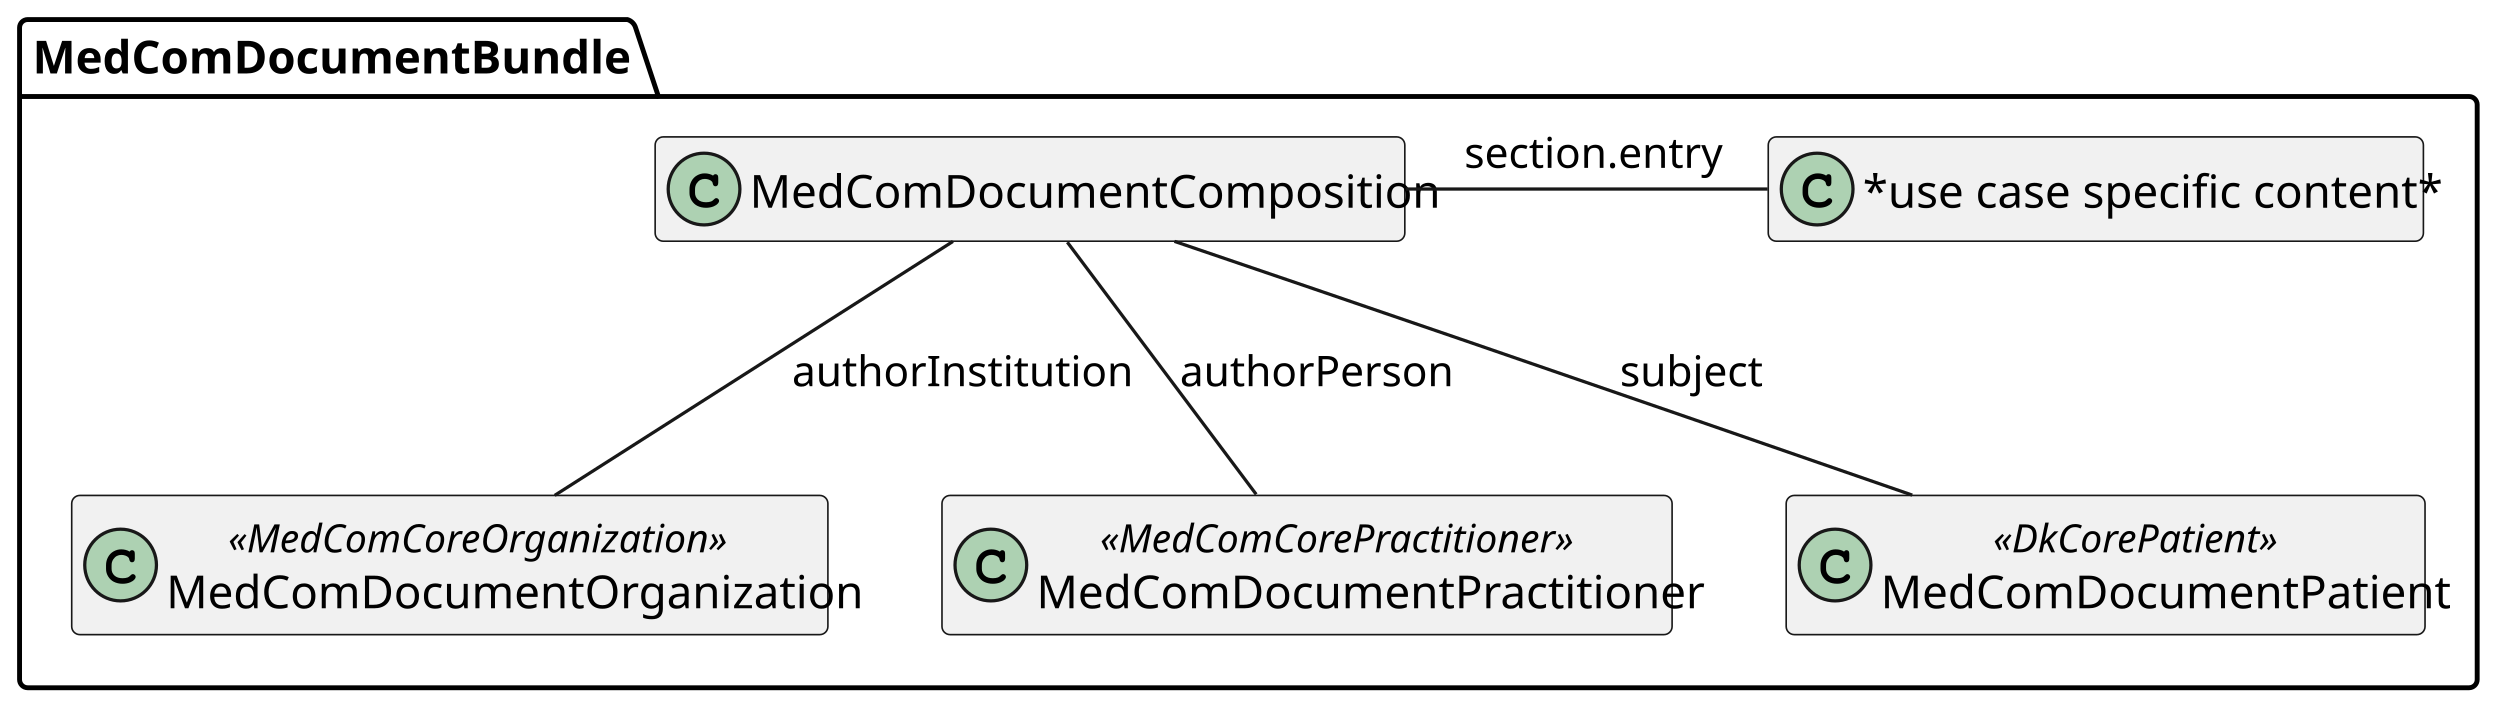
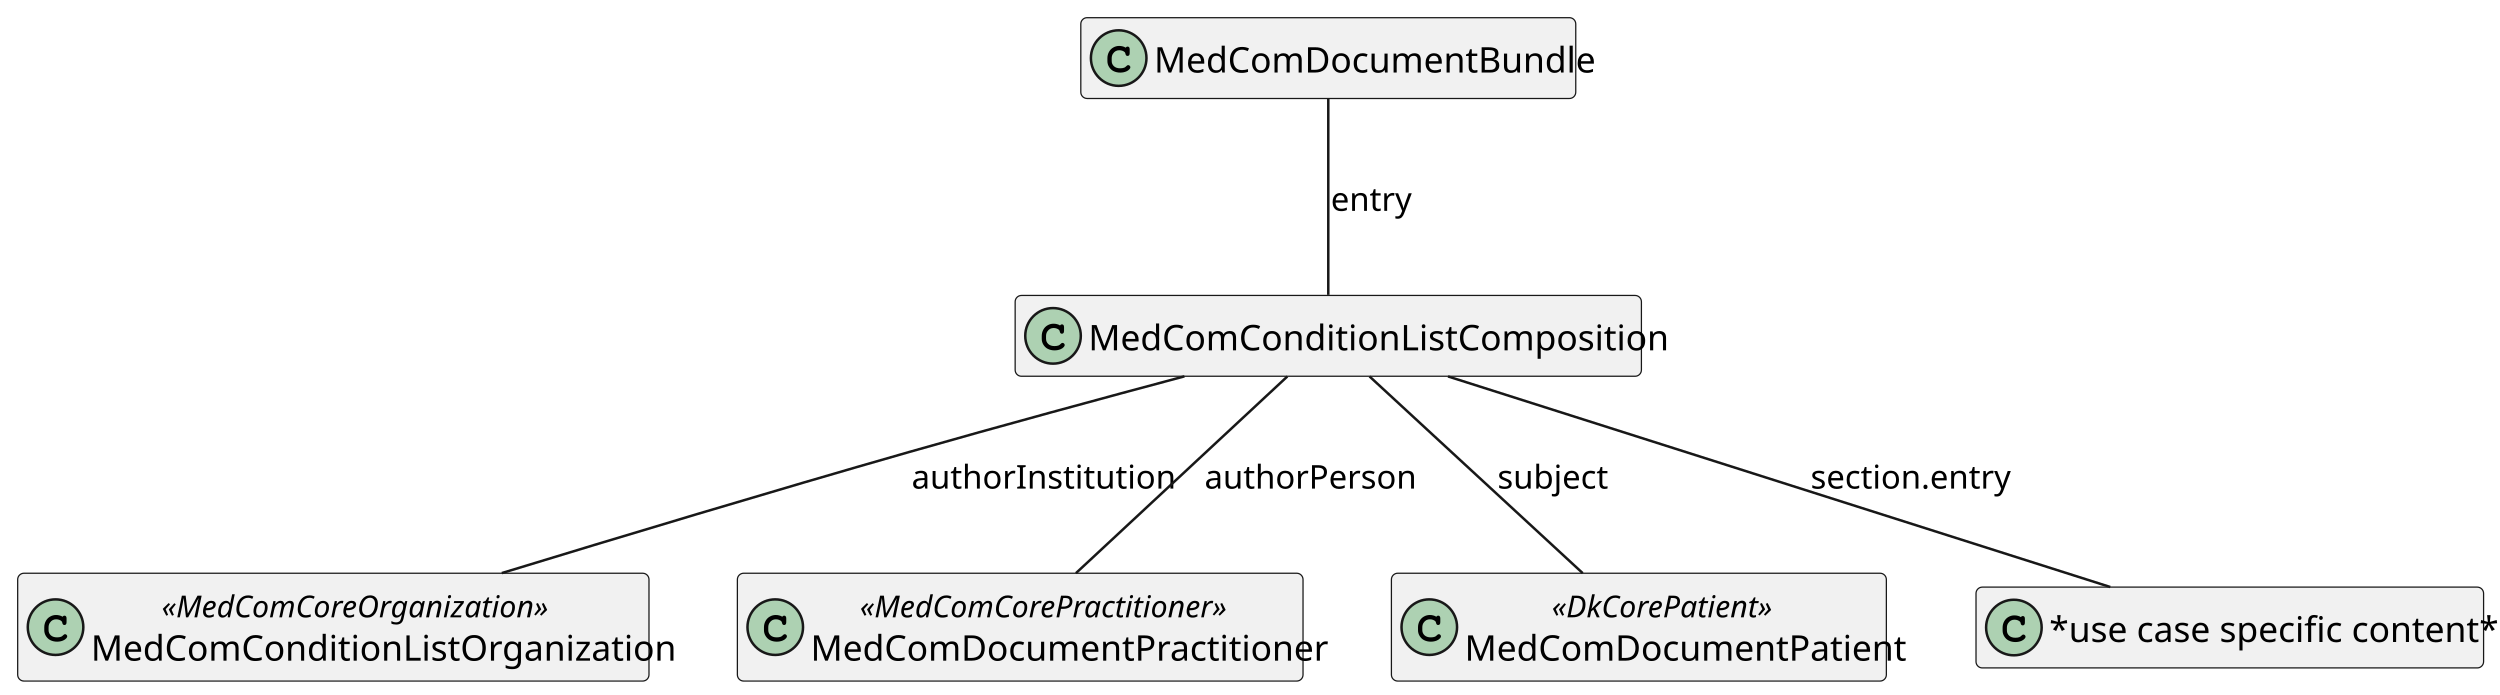
- <svg xmlns="http://www.w3.org/2000/svg" contentStyleType="text/css" height="218px" preserveAspectRatio="none" style="width:767px;height:218px;background:#FFFFFF;" version="1.1" viewBox="0 0 767 218" width="767px" zoomAndPan="magnify">
+ <svg xmlns="http://www.w3.org/2000/svg" contentStyleType="text/css" height="275px" preserveAspectRatio="none" style="width:990px;height:275px;background:#FFFFFF;" version="1.1" viewBox="0 0 990 275" width="990px" zoomAndPan="magnify">
  <defs />
  <g>
-     <g id="cluster_document">
-       <path d="M8.5,6 L192.5,6 A3.75,3.75 0 0 1 195,8.5 L202,29.609 L757.5,29.609 A2.5,2.5 0 0 1 760,32.109 L760,208.5 A2.5,2.5 0 0 1 757.5,211 L8.5,211 A2.5,2.5 0 0 1 6,208.5 L6,8.5 A2.5,2.5 0 0 1 8.5,6 " fill="none" style="stroke:#000000;stroke-width:1.5;" />
-       <line style="stroke:#000000;stroke-width:1.5;" x1="6" x2="202" y1="29.609" y2="29.609" />
-       <text fill="#000000" font-family="sans-serif" font-size="14" font-weight="bold" lengthAdjust="spacing" textLength="183" x="10" y="22.533">MedComDocumentBundle</text>
+     <g id="elem_document">
+       <rect codeLine="4" fill="#F1F1F1" height="32" id="document" rx="2.5" ry="2.5" style="stroke:#181818;stroke-width:0.5;" width="196" x="428" y="7" />
+       <ellipse cx="443" cy="23" fill="#ADD1B2" rx="11" ry="11" style="stroke:#181818;stroke-width:1.0;" />
+       <path d="M445.766,18.875 Q445.922,18.656 446.109,18.547 Q446.297,18.438 446.516,18.438 Q446.891,18.438 447.125,18.703 Q447.359,18.953 447.359,19.562 L447.359,21.016 Q447.359,21.625 447.125,21.891 Q446.891,22.156 446.516,22.156 Q446.172,22.156 445.969,21.953 Q445.766,21.766 445.656,21.25 Q445.609,20.891 445.422,20.703 Q445.094,20.328 444.484,20.109 Q443.875,19.891 443.25,19.891 Q442.484,19.891 441.844,20.219 Q441.219,20.547 440.719,21.297 Q440.234,22.047 440.234,23.078 L440.234,24.172 Q440.234,25.406 441.125,26.234 Q442.016,27.047 443.609,27.047 Q444.547,27.047 445.203,26.797 Q445.594,26.641 446.016,26.203 Q446.281,25.938 446.422,25.859 Q446.578,25.781 446.781,25.781 Q447.109,25.781 447.359,26.047 Q447.625,26.297 447.625,26.641 Q447.625,26.984 447.281,27.391 Q446.781,27.969 445.984,28.297 Q444.906,28.75 443.609,28.75 Q442.094,28.75 440.891,28.125 Q439.906,27.625 439.219,26.562 Q438.531,25.484 438.531,24.203 L438.531,23.047 Q438.531,21.719 439.141,20.578 Q439.766,19.422 440.859,18.812 Q441.953,18.188 443.188,18.188 Q443.922,18.188 444.562,18.359 Q445.219,18.516 445.766,18.875 Z " fill="#000000" />
+       <text fill="#000000" font-family="sans-serif" font-size="14" lengthAdjust="spacing" textLength="164" x="457" y="28.729">MedComDocumentBundle</text>
    </g>
    <g id="elem_composition">
-       <rect codeLine="5" fill="#F1F1F1" height="32" id="composition" rx="2.5" ry="2.5" style="stroke:#181818;stroke-width:0.5;" width="230" x="201" y="42" />
-       <ellipse cx="216" cy="58" fill="#ADD1B2" rx="11" ry="11" style="stroke:#181818;stroke-width:1.0;" />
-       <path d="M218.766,53.875 Q218.922,53.656 219.109,53.547 Q219.297,53.438 219.516,53.438 Q219.891,53.438 220.125,53.703 Q220.359,53.953 220.359,54.562 L220.359,56.016 Q220.359,56.625 220.125,56.891 Q219.891,57.156 219.516,57.156 Q219.172,57.156 218.969,56.953 Q218.766,56.766 218.656,56.25 Q218.609,55.891 218.422,55.703 Q218.094,55.328 217.484,55.109 Q216.875,54.891 216.25,54.891 Q215.484,54.891 214.844,55.219 Q214.219,55.547 213.719,56.297 Q213.234,57.047 213.234,58.078 L213.234,59.172 Q213.234,60.406 214.125,61.234 Q215.016,62.047 216.609,62.047 Q217.547,62.047 218.203,61.797 Q218.594,61.641 219.016,61.203 Q219.281,60.938 219.422,60.859 Q219.578,60.781 219.781,60.781 Q220.109,60.781 220.359,61.047 Q220.625,61.297 220.625,61.641 Q220.625,61.984 220.281,62.391 Q219.781,62.969 218.984,63.297 Q217.906,63.75 216.609,63.75 Q215.094,63.75 213.891,63.125 Q212.906,62.625 212.219,61.562 Q211.531,60.484 211.531,59.203 L211.531,58.047 Q211.531,56.719 212.141,55.578 Q212.766,54.422 213.859,53.812 Q214.953,53.188 216.188,53.188 Q216.922,53.188 217.562,53.359 Q218.219,53.516 218.766,53.875 Z " fill="#000000" />
-       <text fill="#000000" font-family="sans-serif" font-size="14" lengthAdjust="spacing" textLength="198" x="230" y="63.728">MedComDocumentComposition</text>
+       <rect codeLine="5" fill="#F1F1F1" height="32" id="composition" rx="2.5" ry="2.5" style="stroke:#181818;stroke-width:0.5;" width="248" x="402" y="117" />
+       <ellipse cx="417" cy="133" fill="#ADD1B2" rx="11" ry="11" style="stroke:#181818;stroke-width:1.0;" />
+       <path d="M419.766,128.875 Q419.922,128.656 420.109,128.547 Q420.297,128.438 420.516,128.438 Q420.891,128.438 421.125,128.703 Q421.359,128.953 421.359,129.562 L421.359,131.016 Q421.359,131.625 421.125,131.891 Q420.891,132.156 420.516,132.156 Q420.172,132.156 419.969,131.953 Q419.766,131.766 419.656,131.25 Q419.609,130.891 419.422,130.703 Q419.094,130.328 418.484,130.109 Q417.875,129.891 417.25,129.891 Q416.484,129.891 415.844,130.219 Q415.219,130.547 414.719,131.297 Q414.234,132.047 414.234,133.078 L414.234,134.172 Q414.234,135.406 415.125,136.234 Q416.016,137.047 417.609,137.047 Q418.547,137.047 419.203,136.797 Q419.594,136.641 420.016,136.203 Q420.281,135.938 420.422,135.859 Q420.578,135.781 420.781,135.781 Q421.109,135.781 421.359,136.047 Q421.625,136.297 421.625,136.641 Q421.625,136.984 421.281,137.391 Q420.781,137.969 419.984,138.297 Q418.906,138.75 417.609,138.75 Q416.094,138.75 414.891,138.125 Q413.906,137.625 413.219,136.562 Q412.531,135.484 412.531,134.203 L412.531,133.047 Q412.531,131.719 413.141,130.578 Q413.766,129.422 414.859,128.812 Q415.953,128.188 417.188,128.188 Q417.922,128.188 418.562,128.359 Q419.219,128.516 419.766,128.875 Z " fill="#000000" />
+       <text fill="#000000" font-family="sans-serif" font-size="14" lengthAdjust="spacing" textLength="216" x="431" y="138.728">MedComConditionListComposition</text>
    </g>
    <g id="elem_organization">
-       <rect codeLine="6" fill="#F1F1F1" height="42.703" id="organization" rx="2.5" ry="2.5" style="stroke:#181818;stroke-width:0.5;" width="232" x="22" y="152" />
-       <ellipse cx="37" cy="173.352" fill="#ADD1B2" rx="11" ry="11" style="stroke:#181818;stroke-width:1.0;" />
-       <path d="M39.766,169.227 Q39.922,169.008 40.109,168.898 Q40.297,168.789 40.516,168.789 Q40.891,168.789 41.125,169.055 Q41.359,169.305 41.359,169.914 L41.359,171.367 Q41.359,171.977 41.125,172.242 Q40.891,172.508 40.516,172.508 Q40.172,172.508 39.969,172.305 Q39.766,172.117 39.656,171.602 Q39.609,171.242 39.422,171.055 Q39.094,170.68 38.484,170.461 Q37.875,170.242 37.25,170.242 Q36.484,170.242 35.844,170.57 Q35.219,170.898 34.719,171.648 Q34.234,172.398 34.234,173.43 L34.234,174.523 Q34.234,175.758 35.125,176.586 Q36.016,177.398 37.609,177.398 Q38.547,177.398 39.203,177.148 Q39.594,176.992 40.016,176.555 Q40.281,176.289 40.422,176.211 Q40.578,176.133 40.781,176.133 Q41.109,176.133 41.359,176.398 Q41.625,176.648 41.625,176.992 Q41.625,177.336 41.281,177.742 Q40.781,178.32 39.984,178.648 Q38.906,179.102 37.609,179.102 Q36.094,179.102 34.891,178.477 Q33.906,177.977 33.219,176.914 Q32.531,175.836 32.531,174.555 L32.531,173.398 Q32.531,172.07 33.141,170.93 Q33.766,169.773 34.859,169.164 Q35.953,168.539 37.188,168.539 Q37.922,168.539 38.562,168.711 Q39.219,168.867 39.766,169.227 Z " fill="#000000" />
-       <text fill="#000000" font-family="sans-serif" font-size="12" font-style="italic" lengthAdjust="spacing" textLength="162" x="70" y="169.457">«MedComCoreOrganization»</text>
-       <text fill="#000000" font-family="sans-serif" font-size="14" lengthAdjust="spacing" textLength="200" x="51" y="186.627">MedComDocumentOrganization</text>
+       <rect codeLine="6" fill="#F1F1F1" height="42.703" id="organization" rx="2.5" ry="2.5" style="stroke:#181818;stroke-width:0.5;" width="250" x="7" y="227" />
+       <ellipse cx="22" cy="248.352" fill="#ADD1B2" rx="11" ry="11" style="stroke:#181818;stroke-width:1.0;" />
+       <path d="M24.766,244.227 Q24.922,244.008 25.109,243.898 Q25.297,243.789 25.516,243.789 Q25.891,243.789 26.125,244.055 Q26.359,244.305 26.359,244.914 L26.359,246.367 Q26.359,246.977 26.125,247.242 Q25.891,247.508 25.516,247.508 Q25.172,247.508 24.969,247.305 Q24.766,247.117 24.656,246.602 Q24.609,246.242 24.422,246.055 Q24.094,245.68 23.484,245.461 Q22.875,245.242 22.25,245.242 Q21.484,245.242 20.844,245.57 Q20.219,245.898 19.719,246.648 Q19.234,247.398 19.234,248.43 L19.234,249.523 Q19.234,250.758 20.125,251.586 Q21.016,252.398 22.609,252.398 Q23.547,252.398 24.203,252.148 Q24.594,251.992 25.016,251.555 Q25.281,251.289 25.422,251.211 Q25.578,251.133 25.781,251.133 Q26.109,251.133 26.359,251.398 Q26.625,251.648 26.625,251.992 Q26.625,252.336 26.281,252.742 Q25.781,253.32 24.984,253.648 Q23.906,254.102 22.609,254.102 Q21.094,254.102 19.891,253.477 Q18.906,252.977 18.219,251.914 Q17.531,250.836 17.531,249.555 L17.531,248.398 Q17.531,247.07 18.141,245.93 Q18.766,244.773 19.859,244.164 Q20.953,243.539 22.188,243.539 Q22.922,243.539 23.562,243.711 Q24.219,243.867 24.766,244.227 Z " fill="#000000" />
+       <text fill="#000000" font-family="sans-serif" font-size="12" font-style="italic" lengthAdjust="spacing" textLength="162" x="64" y="244.457">«MedComCoreOrganization»</text>
+       <text fill="#000000" font-family="sans-serif" font-size="14" lengthAdjust="spacing" textLength="218" x="36" y="261.627">MedComConditionListOrganization</text>
    </g>
    <g id="elem_practitioner">
-       <rect codeLine="7" fill="#F1F1F1" height="42.703" id="practitioner" rx="2.5" ry="2.5" style="stroke:#181818;stroke-width:0.5;" width="224" x="289" y="152" />
-       <ellipse cx="304" cy="173.352" fill="#ADD1B2" rx="11" ry="11" style="stroke:#181818;stroke-width:1.0;" />
-       <path d="M306.766,169.227 Q306.922,169.008 307.109,168.898 Q307.297,168.789 307.516,168.789 Q307.891,168.789 308.125,169.055 Q308.359,169.305 308.359,169.914 L308.359,171.367 Q308.359,171.977 308.125,172.242 Q307.891,172.508 307.516,172.508 Q307.172,172.508 306.969,172.305 Q306.766,172.117 306.656,171.602 Q306.609,171.242 306.422,171.055 Q306.094,170.68 305.484,170.461 Q304.875,170.242 304.25,170.242 Q303.484,170.242 302.844,170.57 Q302.219,170.898 301.719,171.648 Q301.234,172.398 301.234,173.43 L301.234,174.523 Q301.234,175.758 302.125,176.586 Q303.016,177.398 304.609,177.398 Q305.547,177.398 306.203,177.148 Q306.594,176.992 307.016,176.555 Q307.281,176.289 307.422,176.211 Q307.578,176.133 307.781,176.133 Q308.109,176.133 308.359,176.398 Q308.625,176.648 308.625,176.992 Q308.625,177.336 308.281,177.742 Q307.781,178.32 306.984,178.648 Q305.906,179.102 304.609,179.102 Q303.094,179.102 301.891,178.477 Q300.906,177.977 300.219,176.914 Q299.531,175.836 299.531,174.555 L299.531,173.398 Q299.531,172.07 300.141,170.93 Q300.766,169.773 301.859,169.164 Q302.953,168.539 304.188,168.539 Q304.922,168.539 305.562,168.711 Q306.219,168.867 306.766,169.227 Z " fill="#000000" />
-       <text fill="#000000" font-family="sans-serif" font-size="12" font-style="italic" lengthAdjust="spacing" textLength="153" x="337.5" y="169.457">«MedComCorePractitioner»</text>
-       <text fill="#000000" font-family="sans-serif" font-size="14" lengthAdjust="spacing" textLength="192" x="318" y="186.627">MedComDocumentPractitioner</text>
+       <rect codeLine="7" fill="#F1F1F1" height="42.703" id="practitioner" rx="2.5" ry="2.5" style="stroke:#181818;stroke-width:0.5;" width="224" x="292" y="227" />
+       <ellipse cx="307" cy="248.352" fill="#ADD1B2" rx="11" ry="11" style="stroke:#181818;stroke-width:1.0;" />
+       <path d="M309.766,244.227 Q309.922,244.008 310.109,243.898 Q310.297,243.789 310.516,243.789 Q310.891,243.789 311.125,244.055 Q311.359,244.305 311.359,244.914 L311.359,246.367 Q311.359,246.977 311.125,247.242 Q310.891,247.508 310.516,247.508 Q310.172,247.508 309.969,247.305 Q309.766,247.117 309.656,246.602 Q309.609,246.242 309.422,246.055 Q309.094,245.68 308.484,245.461 Q307.875,245.242 307.25,245.242 Q306.484,245.242 305.844,245.57 Q305.219,245.898 304.719,246.648 Q304.234,247.398 304.234,248.43 L304.234,249.523 Q304.234,250.758 305.125,251.586 Q306.016,252.398 307.609,252.398 Q308.547,252.398 309.203,252.148 Q309.594,251.992 310.016,251.555 Q310.281,251.289 310.422,251.211 Q310.578,251.133 310.781,251.133 Q311.109,251.133 311.359,251.398 Q311.625,251.648 311.625,251.992 Q311.625,252.336 311.281,252.742 Q310.781,253.32 309.984,253.648 Q308.906,254.102 307.609,254.102 Q306.094,254.102 304.891,253.477 Q303.906,252.977 303.219,251.914 Q302.531,250.836 302.531,249.555 L302.531,248.398 Q302.531,247.07 303.141,245.93 Q303.766,244.773 304.859,244.164 Q305.953,243.539 307.188,243.539 Q307.922,243.539 308.562,243.711 Q309.219,243.867 309.766,244.227 Z " fill="#000000" />
+       <text fill="#000000" font-family="sans-serif" font-size="12" font-style="italic" lengthAdjust="spacing" textLength="153" x="340.5" y="244.457">«MedComCorePractitioner»</text>
+       <text fill="#000000" font-family="sans-serif" font-size="14" lengthAdjust="spacing" textLength="192" x="321" y="261.627">MedComDocumentPractitioner</text>
    </g>
    <g id="elem_patient">
-       <rect codeLine="8" fill="#F1F1F1" height="42.703" id="patient" rx="2.5" ry="2.5" style="stroke:#181818;stroke-width:0.5;" width="196" x="548" y="152" />
-       <ellipse cx="563" cy="173.352" fill="#ADD1B2" rx="11" ry="11" style="stroke:#181818;stroke-width:1.0;" />
-       <path d="M565.766,169.227 Q565.922,169.008 566.109,168.898 Q566.297,168.789 566.516,168.789 Q566.891,168.789 567.125,169.055 Q567.359,169.305 567.359,169.914 L567.359,171.367 Q567.359,171.977 567.125,172.242 Q566.891,172.508 566.516,172.508 Q566.172,172.508 565.969,172.305 Q565.766,172.117 565.656,171.602 Q565.609,171.242 565.422,171.055 Q565.094,170.68 564.484,170.461 Q563.875,170.242 563.25,170.242 Q562.484,170.242 561.844,170.57 Q561.219,170.898 560.719,171.648 Q560.234,172.398 560.234,173.43 L560.234,174.523 Q560.234,175.758 561.125,176.586 Q562.016,177.398 563.609,177.398 Q564.547,177.398 565.203,177.148 Q565.594,176.992 566.016,176.555 Q566.281,176.289 566.422,176.211 Q566.578,176.133 566.781,176.133 Q567.109,176.133 567.359,176.398 Q567.625,176.648 567.625,176.992 Q567.625,177.336 567.281,177.742 Q566.781,178.32 565.984,178.648 Q564.906,179.102 563.609,179.102 Q562.094,179.102 560.891,178.477 Q559.906,177.977 559.219,176.914 Q558.531,175.836 558.531,174.555 L558.531,173.398 Q558.531,172.07 559.141,170.93 Q559.766,169.773 560.859,169.164 Q561.953,168.539 563.188,168.539 Q563.922,168.539 564.562,168.711 Q565.219,168.867 565.766,169.227 Z " fill="#000000" />
-       <text fill="#000000" font-family="sans-serif" font-size="12" font-style="italic" lengthAdjust="spacing" textLength="95" x="611.5" y="169.457">«DkCorePatient»</text>
-       <text fill="#000000" font-family="sans-serif" font-size="14" lengthAdjust="spacing" textLength="164" x="577" y="186.627">MedComDocumentPatient</text>
+       <rect codeLine="8" fill="#F1F1F1" height="42.703" id="patient" rx="2.5" ry="2.5" style="stroke:#181818;stroke-width:0.5;" width="196" x="551" y="227" />
+       <ellipse cx="566" cy="248.352" fill="#ADD1B2" rx="11" ry="11" style="stroke:#181818;stroke-width:1.0;" />
+       <path d="M568.766,244.227 Q568.922,244.008 569.109,243.898 Q569.297,243.789 569.516,243.789 Q569.891,243.789 570.125,244.055 Q570.359,244.305 570.359,244.914 L570.359,246.367 Q570.359,246.977 570.125,247.242 Q569.891,247.508 569.516,247.508 Q569.172,247.508 568.969,247.305 Q568.766,247.117 568.656,246.602 Q568.609,246.242 568.422,246.055 Q568.094,245.68 567.484,245.461 Q566.875,245.242 566.25,245.242 Q565.484,245.242 564.844,245.57 Q564.219,245.898 563.719,246.648 Q563.234,247.398 563.234,248.43 L563.234,249.523 Q563.234,250.758 564.125,251.586 Q565.016,252.398 566.609,252.398 Q567.547,252.398 568.203,252.148 Q568.594,251.992 569.016,251.555 Q569.281,251.289 569.422,251.211 Q569.578,251.133 569.781,251.133 Q570.109,251.133 570.359,251.398 Q570.625,251.648 570.625,251.992 Q570.625,252.336 570.281,252.742 Q569.781,253.32 568.984,253.648 Q567.906,254.102 566.609,254.102 Q565.094,254.102 563.891,253.477 Q562.906,252.977 562.219,251.914 Q561.531,250.836 561.531,249.555 L561.531,248.398 Q561.531,247.07 562.141,245.93 Q562.766,244.773 563.859,244.164 Q564.953,243.539 566.188,243.539 Q566.922,243.539 567.562,243.711 Q568.219,243.867 568.766,244.227 Z " fill="#000000" />
+       <text fill="#000000" font-family="sans-serif" font-size="12" font-style="italic" lengthAdjust="spacing" textLength="95" x="614.5" y="244.457">«DkCorePatient»</text>
+       <text fill="#000000" font-family="sans-serif" font-size="14" lengthAdjust="spacing" textLength="164" x="580" y="261.627">MedComDocumentPatient</text>
    </g>
    <g id="elem_clinical">
-       <rect codeLine="9" fill="#F1F1F1" height="32" id="clinical" rx="2.5" ry="2.5" style="stroke:#181818;stroke-width:0.5;" width="201" x="542.5" y="42" />
-       <ellipse cx="557.5" cy="58" fill="#ADD1B2" rx="11" ry="11" style="stroke:#181818;stroke-width:1.0;" />
-       <path d="M560.266,53.875 Q560.422,53.656 560.609,53.547 Q560.797,53.438 561.016,53.438 Q561.391,53.438 561.625,53.703 Q561.859,53.953 561.859,54.562 L561.859,56.016 Q561.859,56.625 561.625,56.891 Q561.391,57.156 561.016,57.156 Q560.672,57.156 560.469,56.953 Q560.266,56.766 560.156,56.25 Q560.109,55.891 559.922,55.703 Q559.594,55.328 558.984,55.109 Q558.375,54.891 557.75,54.891 Q556.984,54.891 556.344,55.219 Q555.719,55.547 555.219,56.297 Q554.734,57.047 554.734,58.078 L554.734,59.172 Q554.734,60.406 555.625,61.234 Q556.516,62.047 558.109,62.047 Q559.047,62.047 559.703,61.797 Q560.094,61.641 560.516,61.203 Q560.781,60.938 560.922,60.859 Q561.078,60.781 561.281,60.781 Q561.609,60.781 561.859,61.047 Q562.125,61.297 562.125,61.641 Q562.125,61.984 561.781,62.391 Q561.281,62.969 560.484,63.297 Q559.406,63.75 558.109,63.75 Q556.594,63.75 555.391,63.125 Q554.406,62.625 553.719,61.562 Q553.031,60.484 553.031,59.203 L553.031,58.047 Q553.031,56.719 553.641,55.578 Q554.266,54.422 555.359,53.812 Q556.453,53.188 557.688,53.188 Q558.422,53.188 559.062,53.359 Q559.719,53.516 560.266,53.875 Z " fill="#000000" />
-       <text fill="#000000" font-family="sans-serif" font-size="14" lengthAdjust="spacing" textLength="169" x="571.5" y="63.728">*use case specific content*</text>
+       <rect codeLine="9" fill="#F1F1F1" height="32" id="clinical" rx="2.5" ry="2.5" style="stroke:#181818;stroke-width:0.5;" width="201" x="782.5" y="232.5" />
+       <ellipse cx="797.5" cy="248.5" fill="#ADD1B2" rx="11" ry="11" style="stroke:#181818;stroke-width:1.0;" />
+       <path d="M800.266,244.375 Q800.422,244.156 800.609,244.047 Q800.797,243.938 801.016,243.938 Q801.391,243.938 801.625,244.203 Q801.859,244.453 801.859,245.062 L801.859,246.516 Q801.859,247.125 801.625,247.391 Q801.391,247.656 801.016,247.656 Q800.672,247.656 800.469,247.453 Q800.266,247.266 800.156,246.75 Q800.109,246.391 799.922,246.203 Q799.594,245.828 798.984,245.609 Q798.375,245.391 797.75,245.391 Q796.984,245.391 796.344,245.719 Q795.719,246.047 795.219,246.797 Q794.734,247.547 794.734,248.578 L794.734,249.672 Q794.734,250.906 795.625,251.734 Q796.516,252.547 798.109,252.547 Q799.047,252.547 799.703,252.297 Q800.094,252.141 800.516,251.703 Q800.781,251.438 800.922,251.359 Q801.078,251.281 801.281,251.281 Q801.609,251.281 801.859,251.547 Q802.125,251.797 802.125,252.141 Q802.125,252.484 801.781,252.891 Q801.281,253.469 800.484,253.797 Q799.406,254.25 798.109,254.25 Q796.594,254.25 795.391,253.625 Q794.406,253.125 793.719,252.062 Q793.031,250.984 793.031,249.703 L793.031,248.547 Q793.031,247.219 793.641,246.078 Q794.266,244.922 795.359,244.312 Q796.453,243.688 797.688,243.688 Q798.422,243.688 799.062,243.859 Q799.719,244.016 800.266,244.375 Z " fill="#000000" />
+       <text fill="#000000" font-family="sans-serif" font-size="14" lengthAdjust="spacing" textLength="169" x="811.5" y="254.228">*use case specific content*</text>
+     </g>
+     <g id="link_document_composition">
+       <path codeLine="11" d="M526,39.02 C526,59.53 526,96.13 526,116.76 " fill="none" id="document-composition" style="stroke:#181818;stroke-width:1.0;" />
+       <text fill="#000000" font-family="sans-serif" font-size="13" lengthAdjust="spacing" textLength="29" x="527" y="83.495">entry</text>
    </g>
    <g id="link_composition_organization">
-       <path codeLine="11" d="M292.36,74.07 C260.97,94.09 205.38,129.53 170.18,151.98 " fill="none" id="composition-organization" style="stroke:#181818;stroke-width:1.0;" />
-       <text fill="#000000" font-family="sans-serif" font-size="13" lengthAdjust="spacing" textLength="92" x="243" y="118.495">authorInstitution</text>
+       <path codeLine="12" d="M469.04,149.03 C436.95,157.6 396.18,168.66 360,179 C305.55,194.56 244.09,213.08 198.7,226.94 " fill="none" id="composition-organization" style="stroke:#181818;stroke-width:1.0;" />
+       <text fill="#000000" font-family="sans-serif" font-size="13" lengthAdjust="spacing" textLength="92" x="361" y="193.495">authorInstitution</text>
    </g>
    <g id="link_composition_practitioner">
-       <path codeLine="12" d="M327.46,74.31 C342.42,94.28 368.64,129.29 385.4,151.67 " fill="none" id="composition-practitioner" style="stroke:#181818;stroke-width:1.0;" />
-       <text fill="#000000" font-family="sans-serif" font-size="13" lengthAdjust="spacing" textLength="77" x="362" y="118.495">authorPerson</text>
+       <path codeLine="13" d="M509.8,149.07 C488.28,169.09 450.18,204.53 426.06,226.98 " fill="none" id="composition-practitioner" style="stroke:#181818;stroke-width:1.0;" />
+       <text fill="#000000" font-family="sans-serif" font-size="13" lengthAdjust="spacing" textLength="77" x="477" y="193.495">authorPerson</text>
    </g>
    <g id="link_composition_patient">
-       <path codeLine="13" d="M360.32,74.05 C385.95,82.77 418.8,93.97 448,104 C494.61,120.01 547.35,138.26 586.68,151.9 " fill="none" id="composition-patient" style="stroke:#181818;stroke-width:1.0;" />
-       <text fill="#000000" font-family="sans-serif" font-size="13" lengthAdjust="spacing" textLength="42" x="497" y="118.495">subject</text>
+       <path codeLine="14" d="M542.33,149.07 C564.03,169.09 602.44,204.53 626.76,226.98 " fill="none" id="composition-patient" style="stroke:#181818;stroke-width:1.0;" />
+       <text fill="#000000" font-family="sans-serif" font-size="13" lengthAdjust="spacing" textLength="42" x="593" y="193.495">subject</text>
    </g>
    <g id="link_composition_clinical">
-       <path codeLine="14" d="M431.29,58 C467.51,58 507.2,58 542.33,58 " fill="none" id="composition-clinical" style="stroke:#181818;stroke-width:1.0;" />
-       <text fill="#000000" font-family="sans-serif" font-size="13" lengthAdjust="spacing" textLength="75" x="449.25" y="51.495">section.entry</text>
+       <path codeLine="15" d="M573.41,149.07 C641.78,170.81 767.36,210.73 835.68,232.46 " fill="none" id="composition-clinical" style="stroke:#181818;stroke-width:1.0;" />
+       <text fill="#000000" font-family="sans-serif" font-size="13" lengthAdjust="spacing" textLength="75" x="717" y="193.495">section.entry</text>
    </g>
  </g>
</svg>
